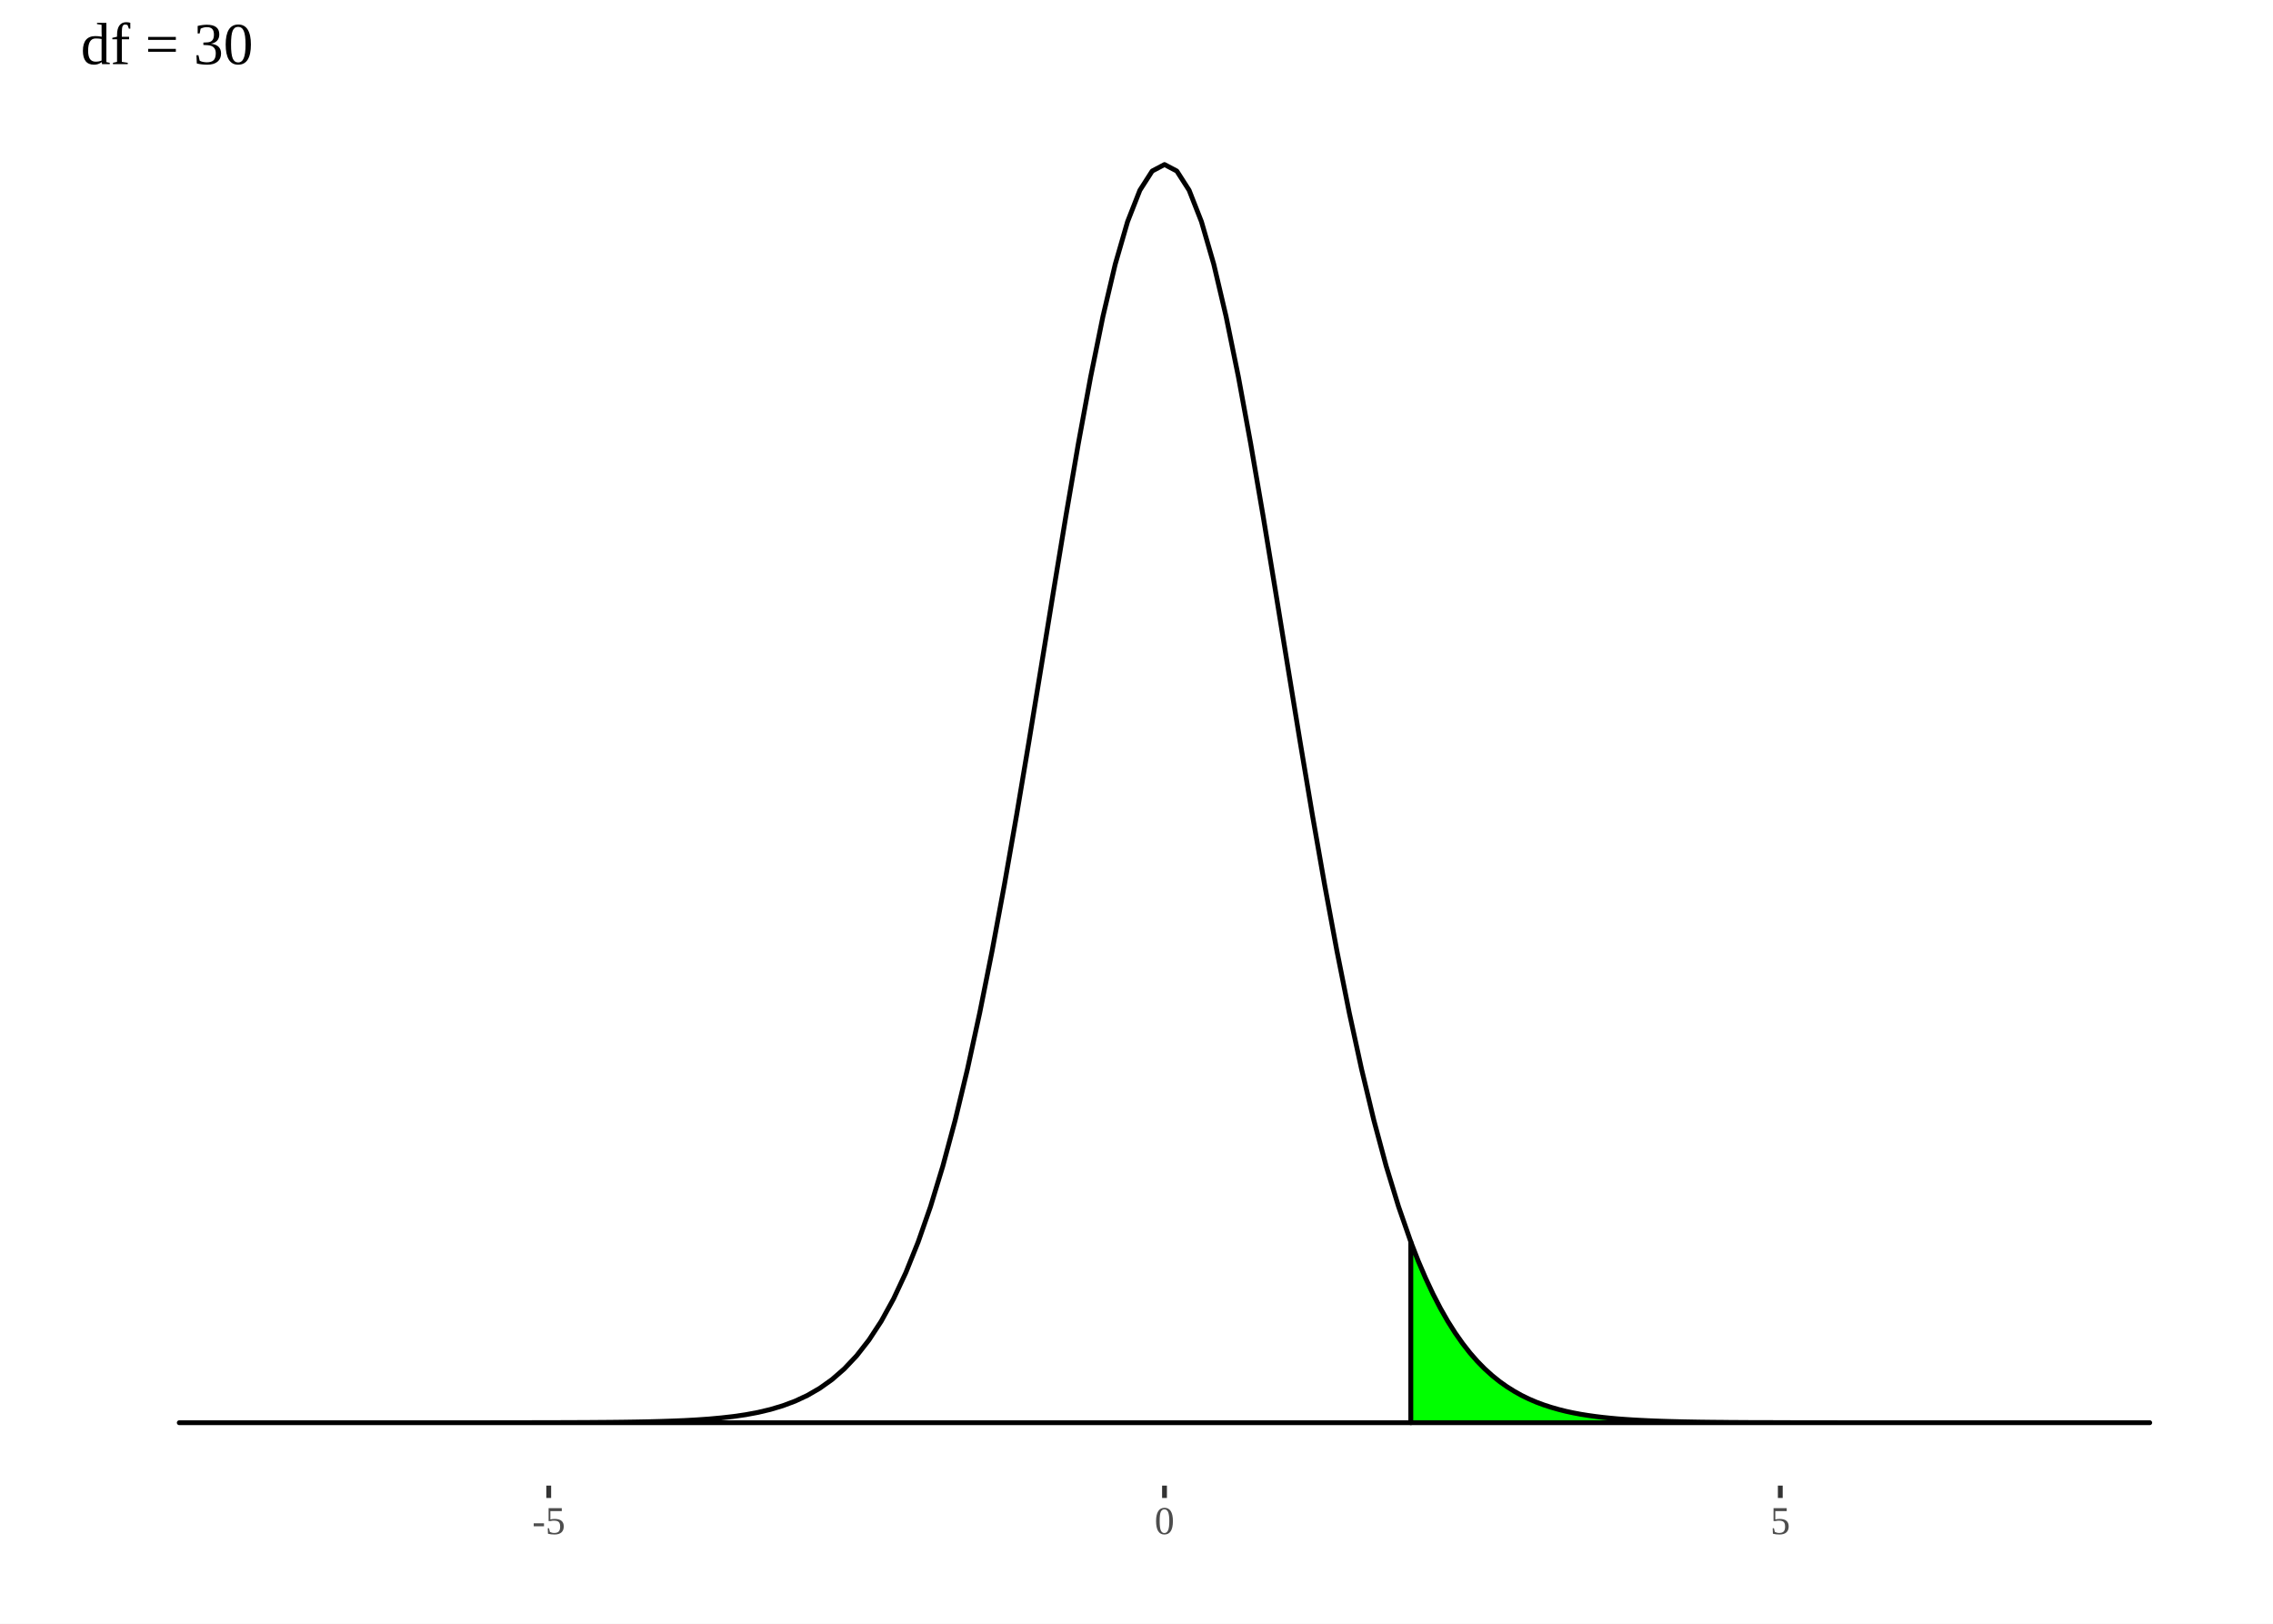
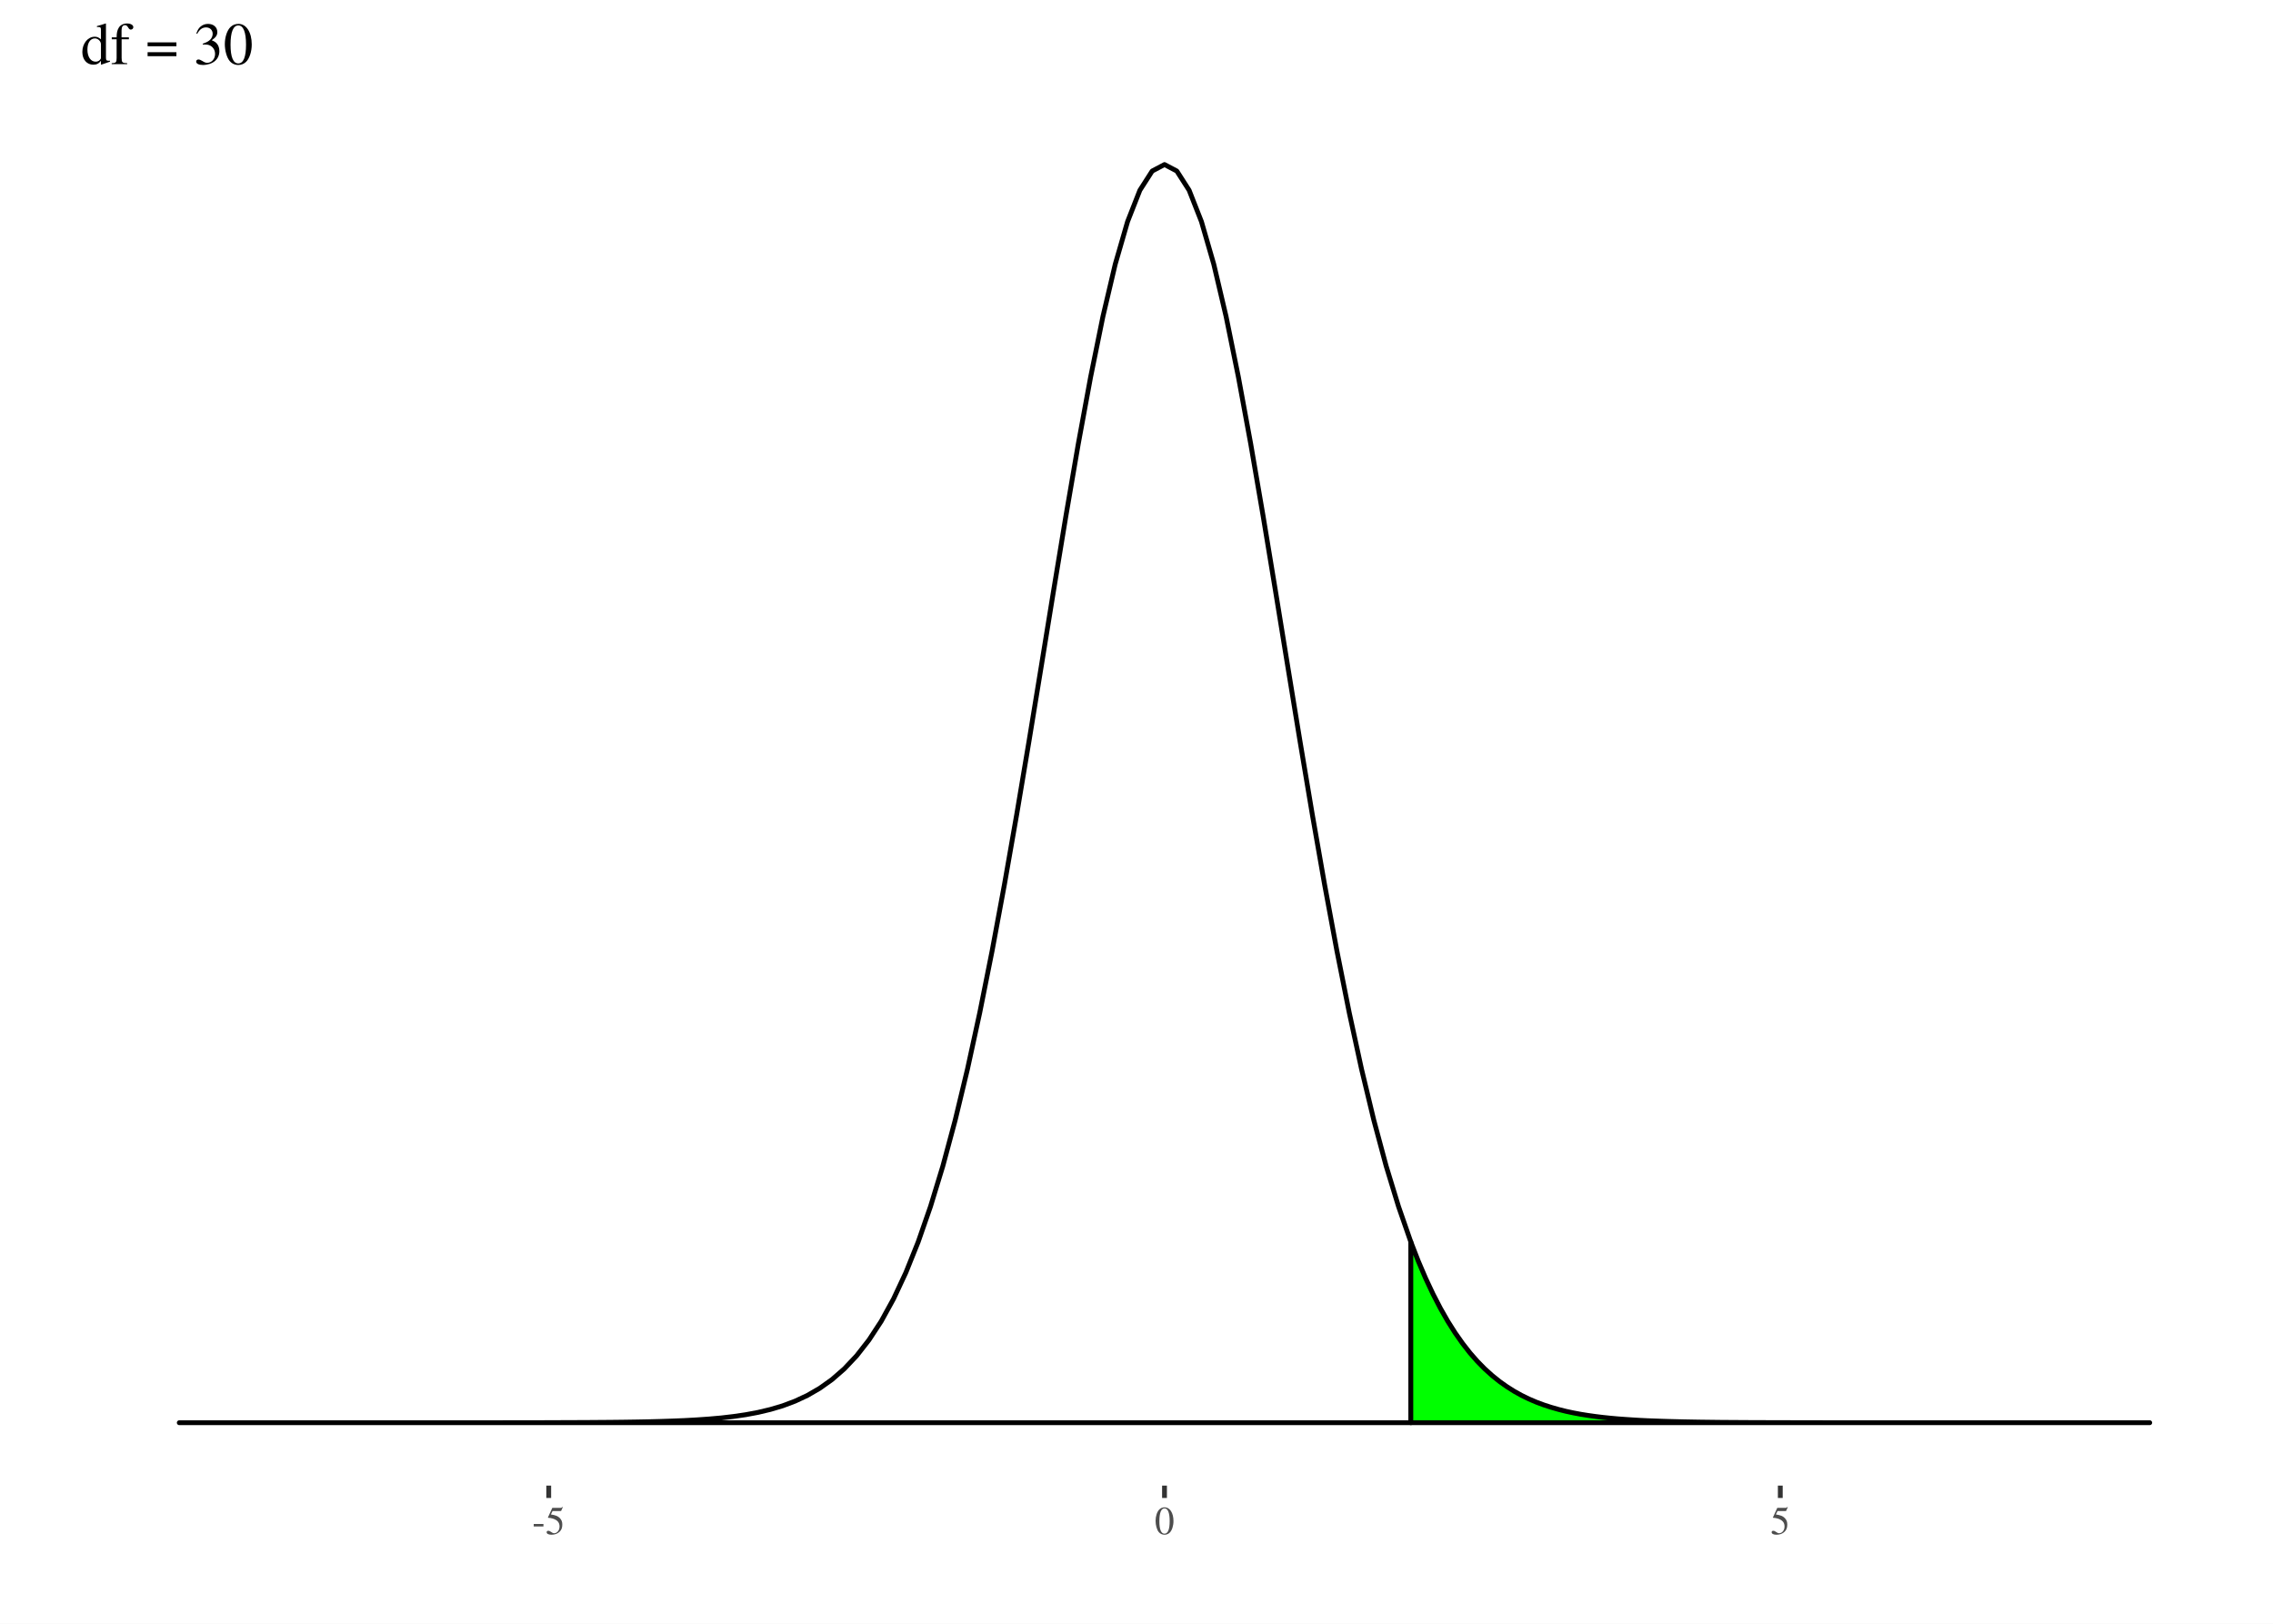
<svg xmlns="http://www.w3.org/2000/svg" viewBox="0 0 504.00 360.00">
  <defs>
    <style type="text/css">
    line, polyline, polygon, path, rect, circle {
      fill: none;
      stroke: #000000;
      stroke-linecap: round;
      stroke-linejoin: round;
      stroke-miterlimit: 10.00;
    }
  </style>
  </defs>
  <rect width="100%" height="100%" style="stroke: none; fill: #FFFFFF;" />
  <defs>
    <clipPath id="cpMTcuOTB8NDk4LjUyfDMyOS4zOHwyMi41Mw==">
      <rect x="17.90" y="22.53" width="480.62" height="306.85" />
    </clipPath>
  </defs>
-   <polygon points="39.75,315.43 42.48,315.43 45.21,315.43 47.94,315.43 50.67,315.43 53.40,315.43 56.13,315.43 58.86,315.43 61.59,315.43 64.32,315.43 67.05,315.43 69.79,315.43 72.52,315.43 75.25,315.43 77.98,315.43 80.71,315.43 83.44,315.43 86.17,315.43 88.90,315.43 91.63,315.43 94.36,315.43 97.09,315.43 99.82,315.43 102.56,315.43 105.29,315.43 108.02,315.43 110.75,315.42 113.48,315.42 116.21,315.42 118.94,315.41 121.67,315.41 124.40,315.40 127.13,315.39 129.86,315.38 132.59,315.36 135.32,315.34 138.06,315.31 140.79,315.27 143.52,315.22 146.25,315.15 148.98,315.06 151.71,314.95 154.44,314.80 157.17,314.61 159.90,314.36 162.63,314.05 165.36,313.65 168.09,313.14 170.82,312.49 173.56,311.67 176.29,310.65 179.02,309.38 181.75,307.80 184.48,305.86 187.21,303.48 189.94,300.59 192.67,297.10 195.40,292.93 198.13,287.97 200.86,282.14 203.59,275.35 206.33,267.50 209.06,258.53 211.79,248.38 214.52,237.03 217.25,224.50 219.98,210.84 222.71,196.14 225.44,180.56 228.17,164.30 230.90,147.63 233.63,130.85 236.36,114.32 239.09,98.43 241.83,83.57 244.56,70.15 247.29,58.56 250.02,49.14 252.75,42.18 255.48,37.92 258.21,36.48 260.94,37.92 263.67,42.18 266.40,49.14 269.13,58.56 271.86,70.15 274.60,83.57 277.33,98.43 280.06,114.32 282.79,130.85 285.52,147.63 288.25,164.30 290.98,180.56 293.71,196.14 296.44,210.84 299.17,224.50 301.90,237.03 304.63,248.38 307.36,258.53 310.10,267.50 312.83,275.35 312.83,315.43 310.10,315.43 307.36,315.43 304.63,315.43 301.90,315.43 299.17,315.43 296.44,315.43 293.71,315.43 290.98,315.43 288.25,315.43 285.52,315.43 282.79,315.43 280.06,315.43 277.33,315.43 274.60,315.43 271.86,315.43 269.13,315.43 266.40,315.43 263.67,315.43 260.94,315.43 258.21,315.43 255.48,315.43 252.75,315.43 250.02,315.43 247.29,315.43 244.56,315.43 241.83,315.43 239.09,315.43 236.36,315.43 233.63,315.43 230.90,315.43 228.17,315.43 225.44,315.43 222.71,315.43 219.98,315.43 217.25,315.43 214.52,315.43 211.79,315.43 209.06,315.43 206.33,315.43 203.59,315.43 200.86,315.43 198.13,315.43 195.40,315.43 192.67,315.43 189.94,315.43 187.21,315.43 184.48,315.43 181.75,315.43 179.02,315.43 176.29,315.43 173.56,315.43 170.82,315.43 168.09,315.43 165.36,315.43 162.63,315.43 159.90,315.43 157.17,315.43 154.44,315.43 151.71,315.43 148.98,315.43 146.25,315.43 143.52,315.43 140.79,315.43 138.06,315.43 135.32,315.43 132.59,315.43 129.86,315.43 127.13,315.43 124.40,315.43 121.67,315.43 118.94,315.43 116.21,315.43 113.48,315.43 110.75,315.43 108.02,315.43 105.29,315.43 102.56,315.43 99.82,315.43 97.09,315.43 94.36,315.43 91.63,315.43 88.90,315.43 86.17,315.43 83.44,315.43 80.71,315.43 77.98,315.43 75.25,315.43 72.52,315.43 69.79,315.43 67.05,315.43 64.32,315.43 61.59,315.43 58.86,315.43 56.13,315.43 53.40,315.43 50.67,315.43 47.94,315.43 45.21,315.43 42.48,315.43 39.75,315.43 " style="stroke-width: 1.07; fill: #FFFFFF;" clip-path="url(#cpMTcuOTB8NDk4LjUyfDMyOS4zOHwyMi41Mw==)" />
-   <polygon points="312.83,275.35 314.46,279.55 316.10,283.38 317.74,286.88 319.38,290.05 321.02,292.93 322.66,295.52 324.30,297.85 325.93,299.94 327.57,301.81 329.21,303.48 330.85,304.96 332.49,306.28 334.13,307.44 335.77,308.47 337.40,309.38 339.04,310.18 340.68,310.88 342.32,311.49 343.96,312.02 345.60,312.49 347.23,312.90 348.87,313.25 350.51,313.56 352.15,313.82 353.79,314.05 355.43,314.25 357.07,314.42 358.70,314.57 360.34,314.69 361.98,314.80 363.62,314.89 365.26,314.97 366.90,315.04 368.53,315.10 370.17,315.15 371.81,315.19 373.45,315.23 375.09,315.26 376.73,315.29 378.37,315.31 380.00,315.33 381.64,315.34 383.28,315.36 384.92,315.37 386.56,315.38 388.20,315.39 389.83,315.39 391.47,315.40 393.11,315.40 394.75,315.41 396.39,315.41 398.03,315.42 399.67,315.42 401.30,315.42 402.94,315.42 404.58,315.42 406.22,315.42 407.86,315.43 409.50,315.43 411.14,315.43 412.77,315.43 414.41,315.43 416.05,315.43 417.69,315.43 419.33,315.43 420.97,315.43 422.60,315.43 424.24,315.43 425.88,315.43 427.52,315.43 429.16,315.43 430.80,315.43 432.44,315.43 434.07,315.43 435.71,315.43 437.35,315.43 438.99,315.43 440.63,315.43 442.27,315.43 443.90,315.43 445.54,315.43 447.18,315.43 448.82,315.43 450.46,315.43 452.10,315.43 453.74,315.43 455.37,315.43 457.01,315.43 458.65,315.43 460.29,315.43 461.93,315.43 463.57,315.43 465.20,315.43 466.84,315.43 468.48,315.43 470.12,315.43 471.76,315.43 473.40,315.43 475.04,315.43 476.67,315.43 476.67,315.43 475.04,315.43 473.40,315.43 471.76,315.43 470.12,315.43 468.48,315.43 466.84,315.43 465.20,315.43 463.57,315.43 461.93,315.43 460.29,315.43 458.65,315.43 457.01,315.43 455.37,315.43 453.74,315.43 452.10,315.43 450.46,315.43 448.82,315.43 447.18,315.43 445.54,315.43 443.90,315.43 442.27,315.43 440.63,315.43 438.99,315.43 437.35,315.43 435.71,315.43 434.07,315.43 432.44,315.43 430.80,315.43 429.16,315.43 427.52,315.43 425.88,315.43 424.24,315.43 422.60,315.43 420.97,315.43 419.33,315.43 417.69,315.43 416.05,315.43 414.41,315.43 412.77,315.43 411.14,315.43 409.50,315.43 407.86,315.43 406.22,315.43 404.58,315.43 402.94,315.43 401.30,315.43 399.67,315.43 398.03,315.43 396.39,315.43 394.75,315.43 393.11,315.43 391.47,315.43 389.83,315.43 388.20,315.43 386.56,315.43 384.92,315.43 383.28,315.43 381.64,315.43 380.00,315.43 378.37,315.43 376.73,315.43 375.09,315.43 373.45,315.43 371.81,315.43 370.17,315.43 368.53,315.43 366.90,315.43 365.26,315.43 363.62,315.43 361.98,315.43 360.34,315.43 358.70,315.43 357.07,315.43 355.43,315.43 353.79,315.43 352.15,315.43 350.51,315.43 348.87,315.43 347.23,315.43 345.60,315.43 343.96,315.43 342.32,315.43 340.68,315.43 339.04,315.43 337.40,315.43 335.77,315.43 334.13,315.43 332.49,315.43 330.85,315.43 329.21,315.43 327.57,315.43 325.93,315.43 324.30,315.43 322.66,315.43 321.02,315.43 319.38,315.43 317.74,315.43 316.10,315.43 314.46,315.43 312.83,315.43 " style="stroke-width: 1.07; fill: #00FF00;" clip-path="url(#cpMTcuOTB8NDk4LjUyfDMyOS4zOHwyMi41Mw==)" />
+   <polygon points="39.75,315.43 42.48,315.43 45.21,315.43 47.94,315.43 50.67,315.43 53.40,315.43 56.13,315.43 58.86,315.43 61.59,315.43 64.32,315.43 67.05,315.43 69.78,315.43 72.52,315.43 75.25,315.43 77.98,315.43 80.71,315.43 83.44,315.43 86.17,315.43 88.90,315.43 91.63,315.43 94.36,315.43 97.09,315.43 99.82,315.43 102.55,315.43 105.28,315.43 108.02,315.43 110.75,315.43 113.48,315.42 116.21,315.42 118.94,315.42 121.67,315.41 124.40,315.40 127.13,315.39 129.86,315.38 132.59,315.36 135.32,315.34 138.05,315.31 140.79,315.27 143.52,315.22 146.25,315.15 148.98,315.06 151.71,314.95 154.44,314.80 157.17,314.61 159.90,314.37 162.63,314.05 165.36,313.65 168.09,313.14 170.82,312.49 173.55,311.68 176.29,310.65 179.02,309.38 181.75,307.80 184.48,305.86 187.21,303.48 189.94,300.59 192.67,297.10 195.40,292.93 198.13,287.97 200.86,282.14 203.59,275.35 206.32,267.50 209.06,258.53 211.79,248.38 214.52,237.04 217.25,224.50 219.98,210.84 222.71,196.14 225.44,180.56 228.17,164.30 230.90,147.63 233.63,130.85 236.36,114.32 239.09,98.43 241.83,83.57 244.56,70.15 247.29,58.56 250.02,49.13 252.75,42.18 255.48,37.92 258.21,36.48 260.94,37.92 263.67,42.18 266.40,49.13 269.13,58.56 271.86,70.15 274.59,83.57 277.33,98.43 280.06,114.32 282.79,130.85 285.52,147.63 288.25,164.30 290.98,180.56 293.71,196.14 296.44,210.84 299.17,224.50 301.90,237.04 304.63,248.38 307.36,258.53 310.10,267.50 312.83,275.35 312.83,315.43 310.10,315.43 307.36,315.43 304.63,315.43 301.90,315.43 299.17,315.43 296.44,315.43 293.71,315.43 290.98,315.43 288.25,315.43 285.52,315.43 282.79,315.43 280.06,315.43 277.33,315.43 274.59,315.43 271.86,315.43 269.13,315.43 266.40,315.43 263.67,315.43 260.94,315.43 258.21,315.43 255.48,315.43 252.75,315.43 250.02,315.43 247.29,315.43 244.56,315.43 241.83,315.43 239.09,315.43 236.36,315.43 233.63,315.43 230.90,315.43 228.17,315.43 225.44,315.43 222.71,315.43 219.98,315.43 217.25,315.43 214.52,315.43 211.79,315.43 209.06,315.43 206.32,315.43 203.59,315.43 200.86,315.43 198.13,315.43 195.40,315.43 192.67,315.43 189.94,315.43 187.21,315.43 184.48,315.43 181.75,315.43 179.02,315.43 176.29,315.43 173.55,315.43 170.82,315.43 168.09,315.43 165.36,315.43 162.63,315.43 159.90,315.43 157.17,315.43 154.44,315.43 151.71,315.43 148.98,315.43 146.25,315.43 143.52,315.43 140.79,315.43 138.05,315.43 135.32,315.43 132.59,315.43 129.86,315.43 127.13,315.43 124.40,315.43 121.67,315.43 118.94,315.43 116.21,315.43 113.48,315.43 110.75,315.43 108.02,315.43 105.28,315.43 102.55,315.43 99.82,315.43 97.09,315.43 94.36,315.43 91.63,315.43 88.90,315.43 86.17,315.43 83.44,315.43 80.71,315.43 77.98,315.43 75.25,315.43 72.52,315.43 69.78,315.43 67.05,315.43 64.32,315.43 61.59,315.43 58.86,315.43 56.13,315.43 53.40,315.43 50.67,315.43 47.94,315.43 45.21,315.43 42.48,315.43 39.75,315.43 " style="stroke-width: 1.07; fill: #FFFFFF;" clip-path="url(#cpMTcuOTB8NDk4LjUyfDMyOS4zOHwyMi41Mw==)" />
+   <polygon points="312.83,275.35 314.46,279.55 316.10,283.39 317.74,286.88 319.38,290.05 321.02,292.93 322.66,295.52 324.30,297.85 325.93,299.94 327.57,301.81 329.21,303.48 330.85,304.96 332.49,306.28 334.13,307.44 335.76,308.47 337.40,309.38 339.04,310.18 340.68,310.88 342.32,311.49 343.96,312.02 345.60,312.49 347.23,312.90 348.87,313.25 350.51,313.56 352.15,313.82 353.79,314.05 355.43,314.25 357.06,314.42 358.70,314.57 360.34,314.69 361.98,314.80 363.62,314.90 365.26,314.98 366.90,315.04 368.53,315.10 370.17,315.15 371.81,315.19 373.45,315.23 375.09,315.26 376.73,315.29 378.37,315.31 380.00,315.33 381.64,315.35 383.28,315.36 384.92,315.37 386.56,315.38 388.20,315.39 389.83,315.40 391.47,315.40 393.11,315.41 394.75,315.41 396.39,315.41 398.03,315.42 399.67,315.42 401.30,315.42 402.94,315.42 404.58,315.43 406.22,315.43 407.86,315.43 409.50,315.43 411.13,315.43 412.77,315.43 414.41,315.43 416.05,315.43 417.69,315.43 419.33,315.43 420.97,315.43 422.60,315.43 424.24,315.43 425.88,315.43 427.52,315.43 429.16,315.43 430.80,315.43 432.44,315.43 434.07,315.43 435.71,315.43 437.35,315.43 438.99,315.43 440.63,315.43 442.27,315.43 443.90,315.43 445.54,315.43 447.18,315.43 448.82,315.43 450.46,315.43 452.10,315.43 453.74,315.43 455.37,315.43 457.01,315.43 458.65,315.43 460.29,315.43 461.93,315.43 463.57,315.43 465.20,315.43 466.84,315.43 468.48,315.43 470.12,315.43 471.76,315.43 473.40,315.43 475.04,315.43 476.67,315.43 476.67,315.43 475.04,315.43 473.40,315.43 471.76,315.43 470.12,315.43 468.48,315.43 466.84,315.43 465.20,315.43 463.57,315.43 461.93,315.43 460.29,315.43 458.65,315.43 457.01,315.43 455.37,315.43 453.74,315.43 452.10,315.43 450.46,315.43 448.82,315.43 447.18,315.43 445.54,315.43 443.90,315.43 442.27,315.43 440.63,315.43 438.99,315.43 437.35,315.43 435.71,315.43 434.07,315.43 432.44,315.43 430.80,315.43 429.16,315.43 427.52,315.43 425.88,315.43 424.24,315.43 422.60,315.43 420.97,315.43 419.33,315.43 417.69,315.43 416.05,315.43 414.41,315.43 412.77,315.43 411.13,315.43 409.50,315.43 407.86,315.43 406.22,315.43 404.58,315.43 402.94,315.43 401.30,315.43 399.67,315.43 398.03,315.43 396.39,315.43 394.75,315.43 393.11,315.43 391.47,315.43 389.83,315.43 388.20,315.43 386.56,315.43 384.92,315.43 383.28,315.43 381.64,315.43 380.00,315.43 378.37,315.43 376.73,315.43 375.09,315.43 373.45,315.43 371.81,315.43 370.17,315.43 368.53,315.43 366.90,315.43 365.26,315.43 363.62,315.43 361.98,315.43 360.34,315.43 358.70,315.43 357.06,315.43 355.43,315.43 353.79,315.43 352.15,315.43 350.51,315.43 348.87,315.43 347.23,315.43 345.60,315.43 343.96,315.43 342.32,315.43 340.68,315.43 339.04,315.43 337.40,315.43 335.76,315.43 334.13,315.43 332.49,315.43 330.85,315.43 329.21,315.43 327.57,315.43 325.93,315.43 324.30,315.43 322.66,315.43 321.02,315.43 319.38,315.43 317.74,315.43 316.10,315.43 314.46,315.43 312.83,315.43 " style="stroke-width: 1.07; fill: #00FF00;" clip-path="url(#cpMTcuOTB8NDk4LjUyfDMyOS4zOHwyMi41Mw==)" />
  <defs>
    <clipPath id="cpMC4wMHw1MDQuMDB8MzYwLjAwfDAuMDA=">
      <rect x="0.00" y="0.00" width="504.00" height="360.00" />
    </clipPath>
  </defs>
  <polyline points="121.67,332.12 121.67,329.38 " style="stroke-width: 1.07; stroke: #333333; stroke-linecap: butt;" clip-path="url(#cpMC4wMHw1MDQuMDB8MzYwLjAwfDAuMDA=)" />
  <polyline points="258.21,332.12 258.21,329.38 " style="stroke-width: 1.07; stroke: #333333; stroke-linecap: butt;" clip-path="url(#cpMC4wMHw1MDQuMDB8MzYwLjAwfDAuMDA=)" />
  <polyline points="394.75,332.12 394.75,329.38 " style="stroke-width: 1.07; stroke: #333333; stroke-linecap: butt;" clip-path="url(#cpMC4wMHw1MDQuMDB8MzYwLjAwfDAuMDA=)" />
  <g clip-path="url(#cpMC4wMHw1MDQuMDB8MzYwLjAwfDAuMDA=)">
-     <text x="118.01" y="340.14" style="font-size: 8.80px; fill: #4D4D4D; font-family: Times New Roman;" textLength="7.33px" lengthAdjust="spacingAndGlyphs">-5</text>
+     <text x="118.00" y="340.14" style="font-size: 8.80px; fill: #4D4D4D; font-family: TeX Gyre Termes;" textLength="7.33px" lengthAdjust="spacingAndGlyphs">-5</text>
  </g>
  <g clip-path="url(#cpMC4wMHw1MDQuMDB8MzYwLjAwfDAuMDA=)">
-     <text x="256.01" y="340.14" style="font-size: 8.80px; fill: #4D4D4D; font-family: Times New Roman;" textLength="4.40px" lengthAdjust="spacingAndGlyphs">0</text>
+     <text x="256.01" y="340.14" style="font-size: 8.80px; fill: #4D4D4D; font-family: TeX Gyre Termes;" textLength="4.40px" lengthAdjust="spacingAndGlyphs">0</text>
  </g>
  <g clip-path="url(#cpMC4wMHw1MDQuMDB8MzYwLjAwfDAuMDA=)">
-     <text x="392.55" y="340.14" style="font-size: 8.80px; fill: #4D4D4D; font-family: Times New Roman;" textLength="4.40px" lengthAdjust="spacingAndGlyphs">5</text>
+     <text x="392.55" y="340.14" style="font-size: 8.80px; fill: #4D4D4D; font-family: TeX Gyre Termes;" textLength="4.40px" lengthAdjust="spacingAndGlyphs">5</text>
  </g>
  <g clip-path="url(#cpMC4wMHw1MDQuMDB8MzYwLjAwfDAuMDA=)">
-     <text x="17.90" y="14.22" style="font-size: 13.20px; font-family: Times New Roman;" textLength="38.24px" lengthAdjust="spacingAndGlyphs">df = 30</text>
+     <text x="17.90" y="14.22" style="font-size: 13.20px; font-family: TeX Gyre Termes;" textLength="38.24px" lengthAdjust="spacingAndGlyphs">df = 30</text>
  </g>
</svg>
